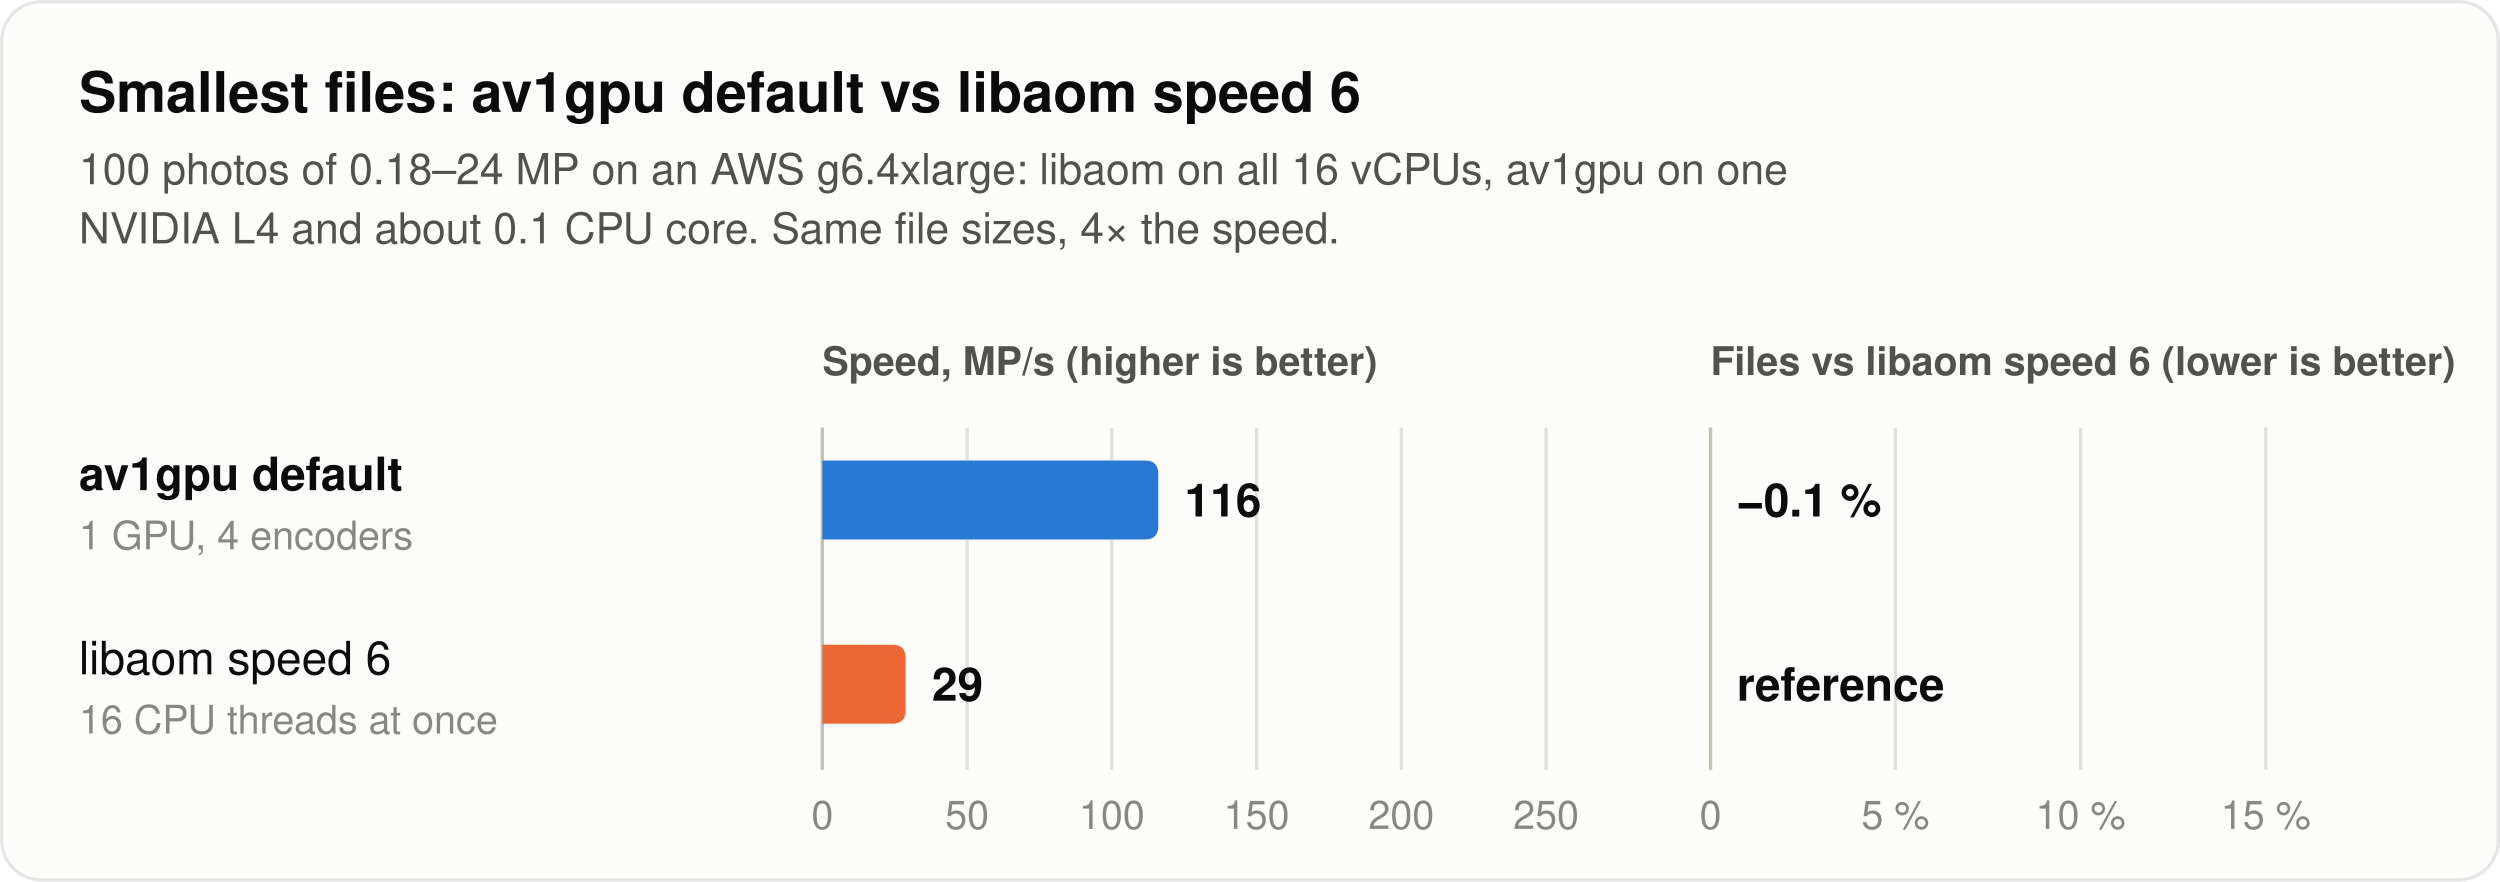
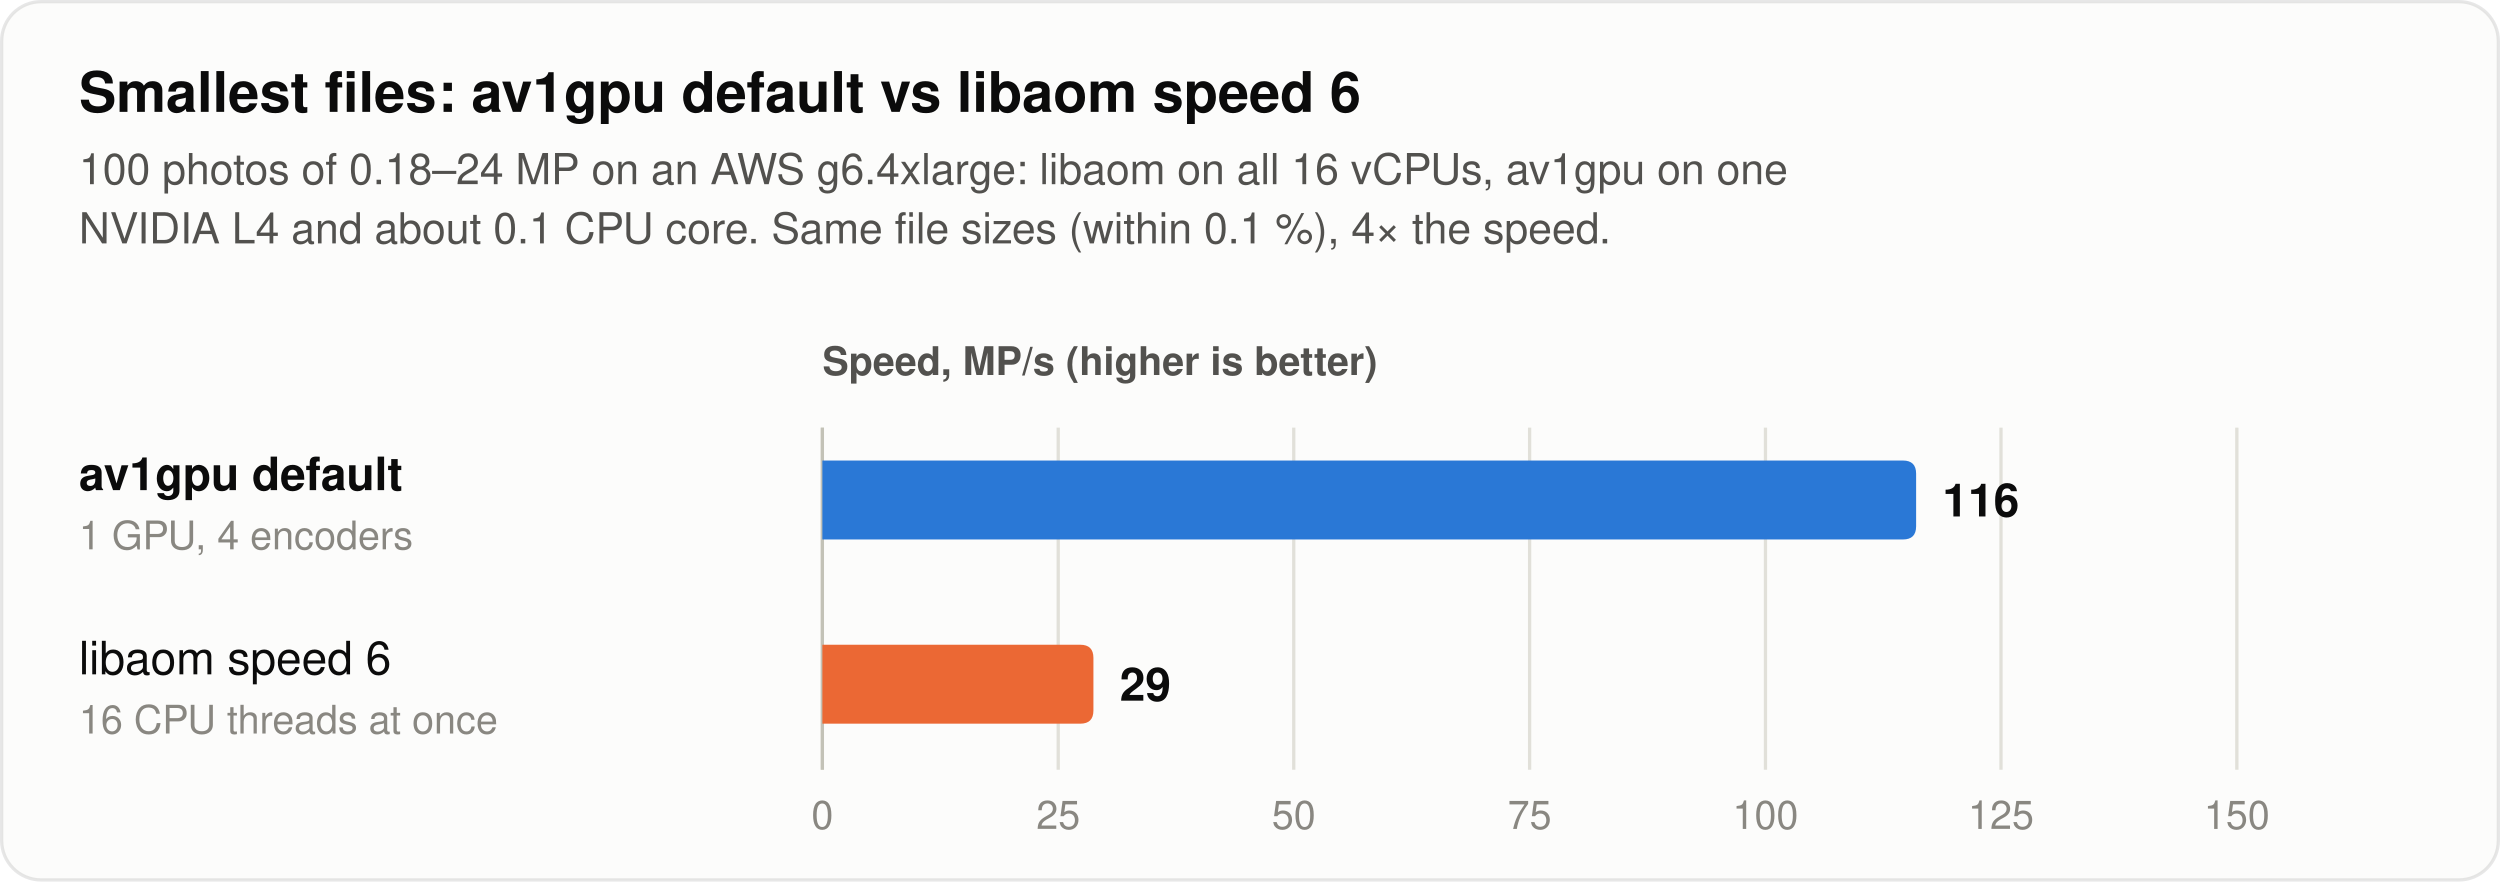
<svg xmlns="http://www.w3.org/2000/svg" width="760" height="268" viewBox="0 0 760 268" font-family="system-ui,-apple-system,'Segoe UI',Helvetica,Arial,sans-serif" role="img" aria-label="Smallest files: av1gpu default vs libaom speed 6">
  <rect x="0.5" y="0.5" width="759" height="267" rx="12" fill="#fcfcfb" stroke="rgba(11,11,11,0.10)" />
  <text x="24.0" y="34.0" font-size="17" fill="#0b0b0b" text-anchor="start" font-weight="600">Smallest files: av1gpu default vs libaom speed 6</text>
  <text x="24.0" y="56.0" font-size="13" fill="#52514e" text-anchor="start" font-weight="400">100 photos of 0.18–24 MP on an AWS g6.4xlarge: libaom on all 16 vCPUs, av1gpu on one</text>
-   <text x="24.0" y="74.0" font-size="13" fill="#52514e" text-anchor="start" font-weight="400">NVIDIA L4 and about 0.1 CPU core. Same file sizes, 4× the speed.</text>
+   <text x="24.0" y="74.0" font-size="13" fill="#52514e" text-anchor="start" font-weight="400">NVIDIA L4 and about 0.1 CPU core. Same file sizes (within 0.1 %), 4× the speed.</text>
  <text x="250.0" y="114.0" font-size="12" fill="#52514e" text-anchor="start" font-weight="600">Speed, MP/s  (higher is better)</text>
  <line x1="250.0" y1="130.0" x2="250.0" y2="234.0" stroke="#e1e0d9" stroke-width="1" />
  <text x="250.0" y="252.0" font-size="12" fill="#898781" text-anchor="middle" font-weight="400">0</text>
-   <line x1="294.0" y1="130.0" x2="294.0" y2="234.0" stroke="#e1e0d9" stroke-width="1" />
-   <text x="294.0" y="252.0" font-size="12" fill="#898781" text-anchor="middle" font-weight="400">50</text>
-   <line x1="338.0" y1="130.0" x2="338.0" y2="234.0" stroke="#e1e0d9" stroke-width="1" />
-   <text x="338.0" y="252.0" font-size="12" fill="#898781" text-anchor="middle" font-weight="400">100</text>
-   <line x1="382.0" y1="130.0" x2="382.0" y2="234.0" stroke="#e1e0d9" stroke-width="1" />
-   <text x="382.0" y="252.0" font-size="12" fill="#898781" text-anchor="middle" font-weight="400">150</text>
-   <line x1="426.0" y1="130.0" x2="426.0" y2="234.0" stroke="#e1e0d9" stroke-width="1" />
-   <text x="426.0" y="252.0" font-size="12" fill="#898781" text-anchor="middle" font-weight="400">200</text>
-   <line x1="470.0" y1="130.0" x2="470.0" y2="234.0" stroke="#e1e0d9" stroke-width="1" />
-   <text x="470.0" y="252.0" font-size="12" fill="#898781" text-anchor="middle" font-weight="400">250</text>
+   <line x1="321.7" y1="130.0" x2="321.7" y2="234.0" stroke="#e1e0d9" stroke-width="1" />
+   <text x="321.7" y="252.0" font-size="12" fill="#898781" text-anchor="middle" font-weight="400">25</text>
+   <line x1="393.3" y1="130.0" x2="393.3" y2="234.0" stroke="#e1e0d9" stroke-width="1" />
+   <text x="393.3" y="252.0" font-size="12" fill="#898781" text-anchor="middle" font-weight="400">50</text>
+   <line x1="465.0" y1="130.0" x2="465.0" y2="234.0" stroke="#e1e0d9" stroke-width="1" />
+   <text x="465.0" y="252.0" font-size="12" fill="#898781" text-anchor="middle" font-weight="400">75</text>
+   <line x1="536.7" y1="130.0" x2="536.7" y2="234.0" stroke="#e1e0d9" stroke-width="1" />
+   <text x="536.7" y="252.0" font-size="12" fill="#898781" text-anchor="middle" font-weight="400">100</text>
+   <line x1="608.3" y1="130.0" x2="608.3" y2="234.0" stroke="#e1e0d9" stroke-width="1" />
+   <text x="608.3" y="252.0" font-size="12" fill="#898781" text-anchor="middle" font-weight="400">125</text>
+   <line x1="680.0" y1="130.0" x2="680.0" y2="234.0" stroke="#e1e0d9" stroke-width="1" />
+   <text x="680.0" y="252.0" font-size="12" fill="#898781" text-anchor="middle" font-weight="400">150</text>
  <line x1="250.0" y1="130.0" x2="250.0" y2="234.0" stroke="#c3c2b7" stroke-width="1" />
-   <text x="520.0" y="114.0" font-size="12" fill="#52514e" text-anchor="start" font-weight="600">Files vs libaom speed 6  (lower is better)</text>
-   <line x1="520.0" y1="130.0" x2="520.0" y2="234.0" stroke="#e1e0d9" stroke-width="1" />
-   <text x="520.0" y="252.0" font-size="12" fill="#898781" text-anchor="middle" font-weight="400">0</text>
-   <line x1="576.2" y1="130.0" x2="576.2" y2="234.0" stroke="#e1e0d9" stroke-width="1" />
-   <text x="576.2" y="252.0" font-size="12" fill="#898781" text-anchor="middle" font-weight="400">5 %</text>
-   <line x1="632.5" y1="130.0" x2="632.5" y2="234.0" stroke="#e1e0d9" stroke-width="1" />
-   <text x="632.5" y="252.0" font-size="12" fill="#898781" text-anchor="middle" font-weight="400">10 %</text>
-   <line x1="688.8" y1="130.0" x2="688.8" y2="234.0" stroke="#e1e0d9" stroke-width="1" />
-   <text x="688.8" y="252.0" font-size="12" fill="#898781" text-anchor="middle" font-weight="400">15 %</text>
-   <line x1="520.0" y1="130.0" x2="520.0" y2="234.0" stroke="#c3c2b7" stroke-width="1" />
  <text x="24.0" y="149.0" font-size="14" fill="#0b0b0b" text-anchor="start" font-weight="600">av1gpu default</text>
  <text x="24.0" y="167.0" font-size="12" fill="#898781" text-anchor="start" font-weight="400">1 GPU, 4 encoders</text>
-   <path d="M250.0,140.0 H348.1 Q352.1,140.0 352.1,144.0 V160.0 Q352.1,164.0 348.1,164.0 H250.0 Z" fill="#2a78d6" />
-   <text x="360.1" y="157.0" font-size="14" fill="#0b0b0b" text-anchor="start" font-weight="600">116</text>
-   <text x="528.0" y="157.0" font-size="14" fill="#0b0b0b" text-anchor="start" font-weight="600">−0.1 %</text>
+   <path d="M250.0,140.0 H578.5 Q582.5,140.0 582.5,144.0 V160.0 Q582.5,164.0 578.5,164.0 H250.0 Z" fill="#2a78d6" />
+   <text x="590.5" y="157.0" font-size="14" fill="#0b0b0b" text-anchor="start" font-weight="600">116</text>
  <text x="24.0" y="205.0" font-size="14" fill="#0b0b0b" text-anchor="start" font-weight="400">libaom speed 6</text>
  <text x="24.0" y="223.0" font-size="12" fill="#898781" text-anchor="start" font-weight="400">16 CPU threads at once</text>
-   <path d="M250.0,196.0 H271.3 Q275.3,196.0 275.3,200.0 V216.0 Q275.3,220.0 271.3,220.0 H250.0 Z" fill="#eb6834" />
-   <text x="283.3" y="213.0" font-size="14" fill="#0b0b0b" text-anchor="start" font-weight="600">29</text>
-   <text x="528.0" y="213.0" font-size="14" fill="#0b0b0b" text-anchor="start" font-weight="600">reference</text>
+   <path d="M250.0,196.0 H328.4 Q332.4,196.0 332.4,200.0 V216.0 Q332.4,220.0 328.4,220.0 H250.0 Z" fill="#eb6834" />
+   <text x="340.4" y="213.0" font-size="14" fill="#0b0b0b" text-anchor="start" font-weight="600">29</text>
</svg>
